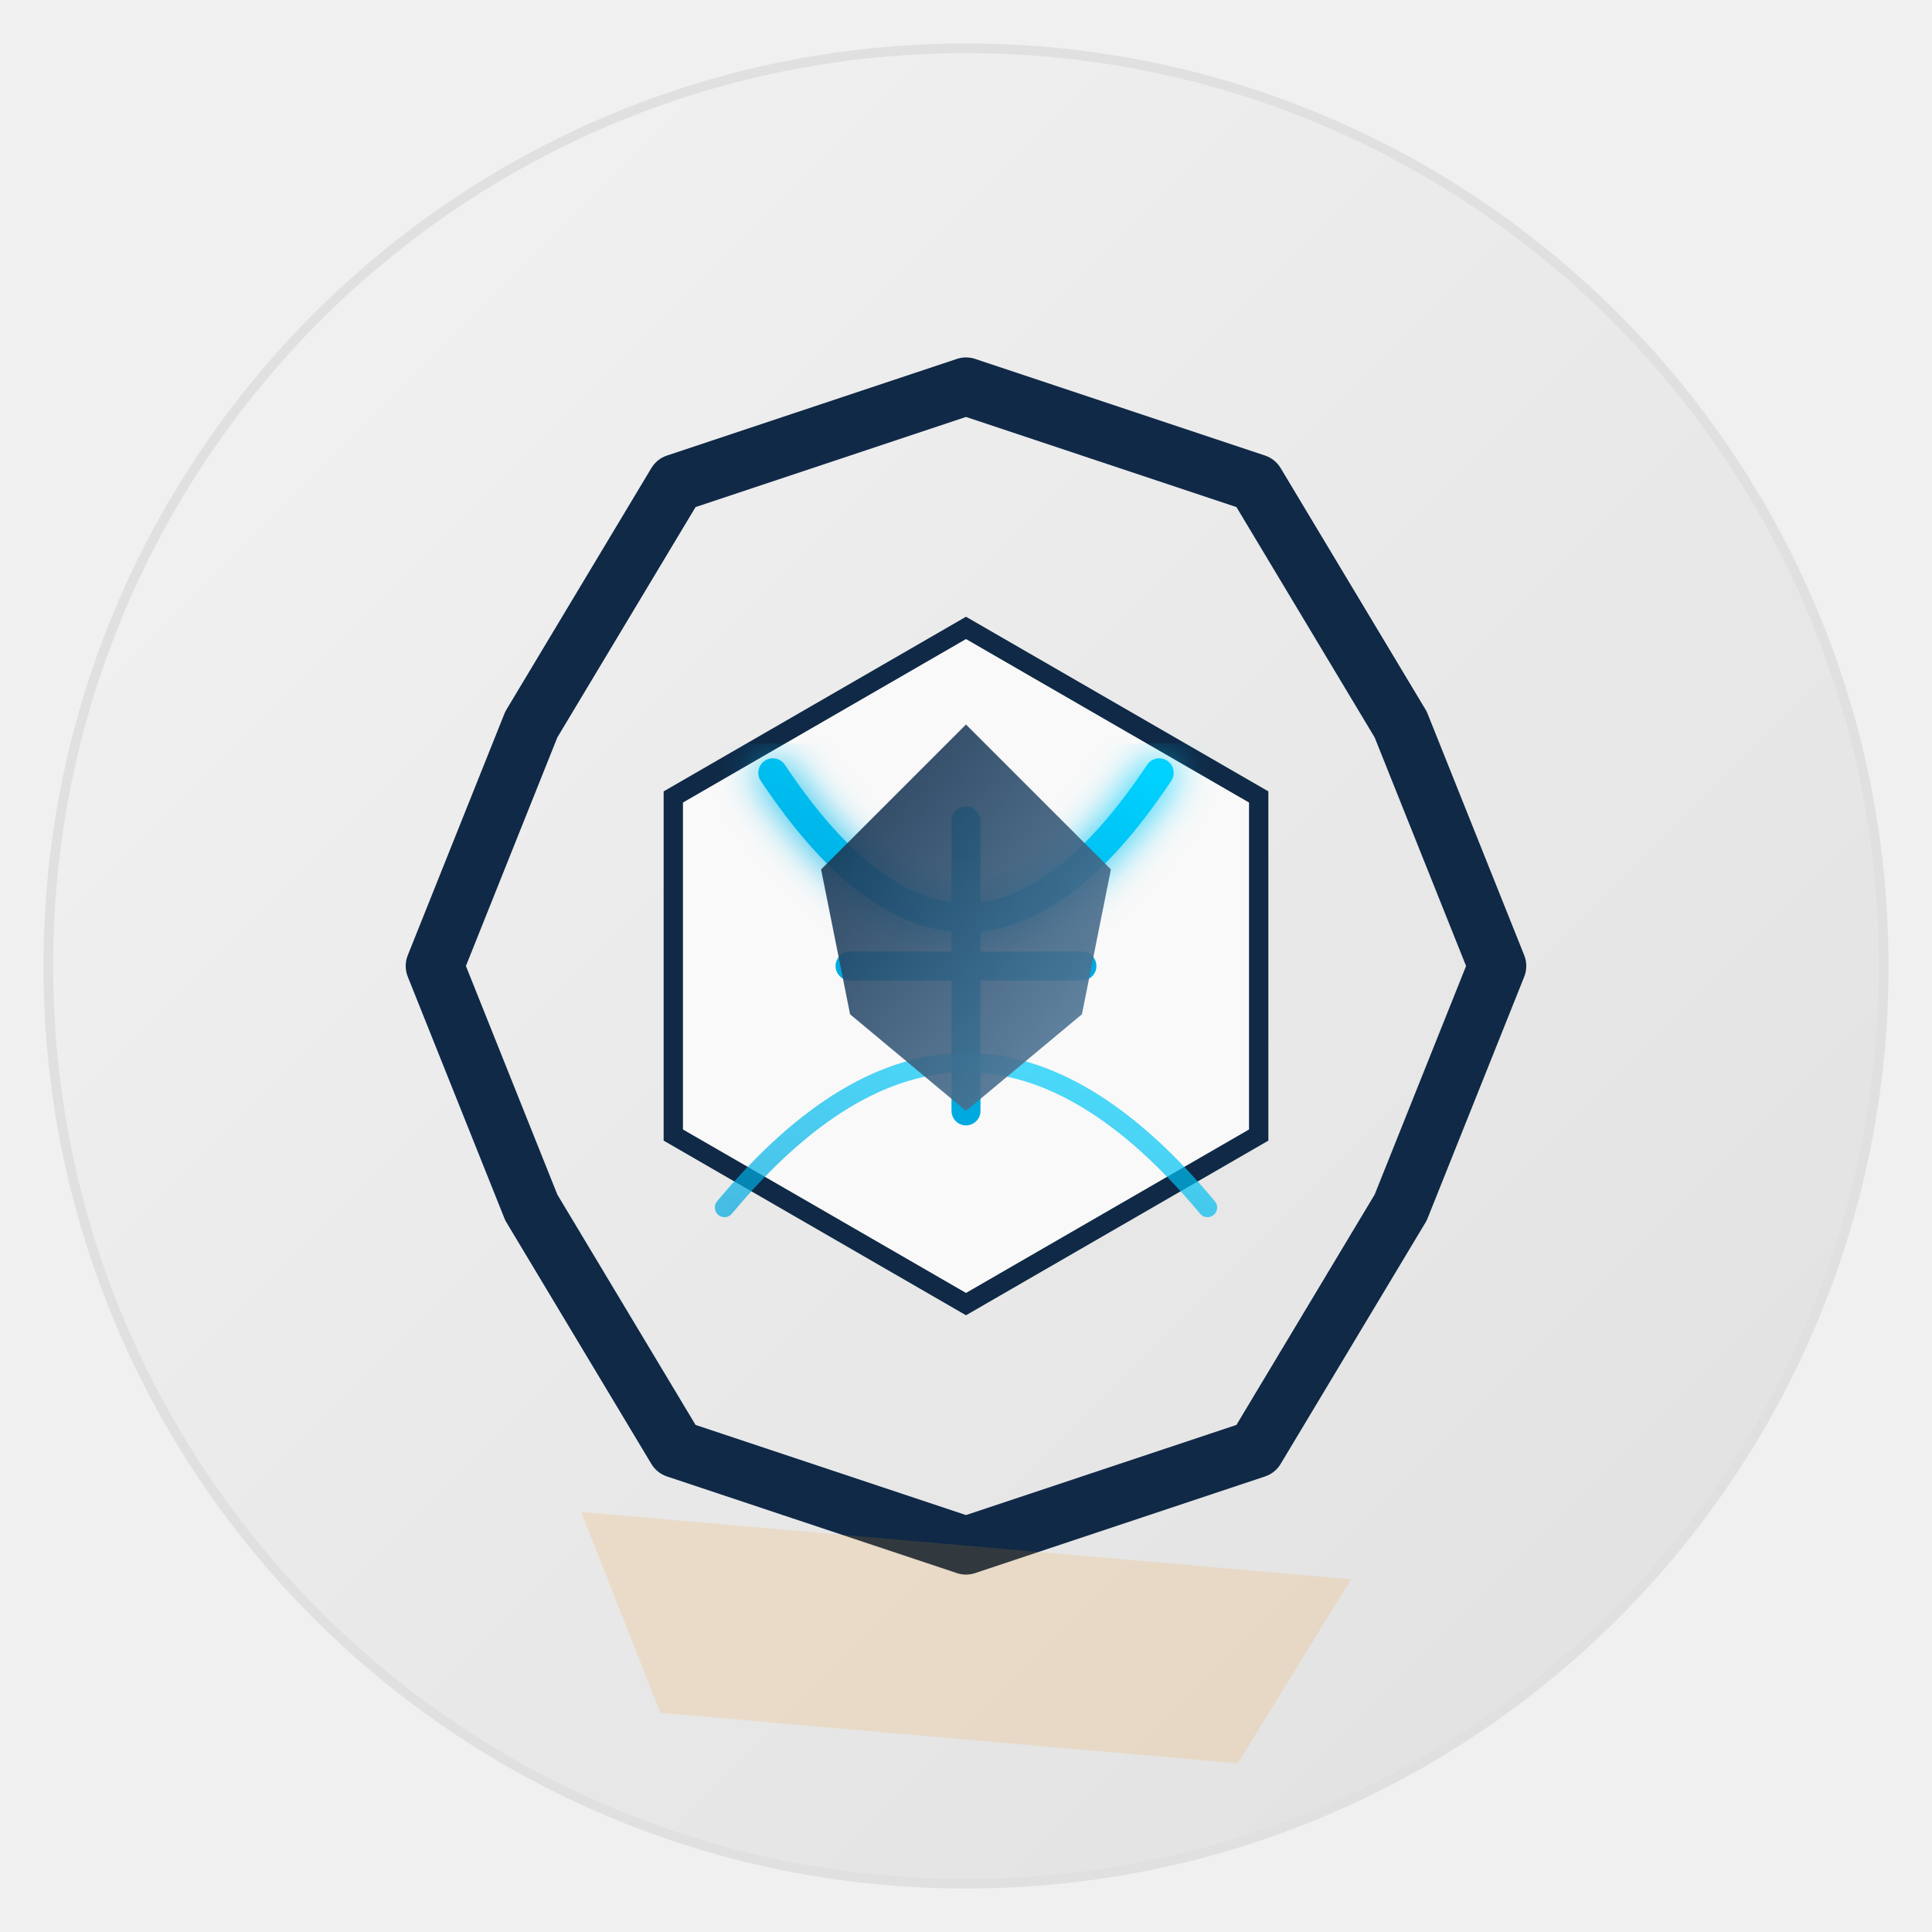
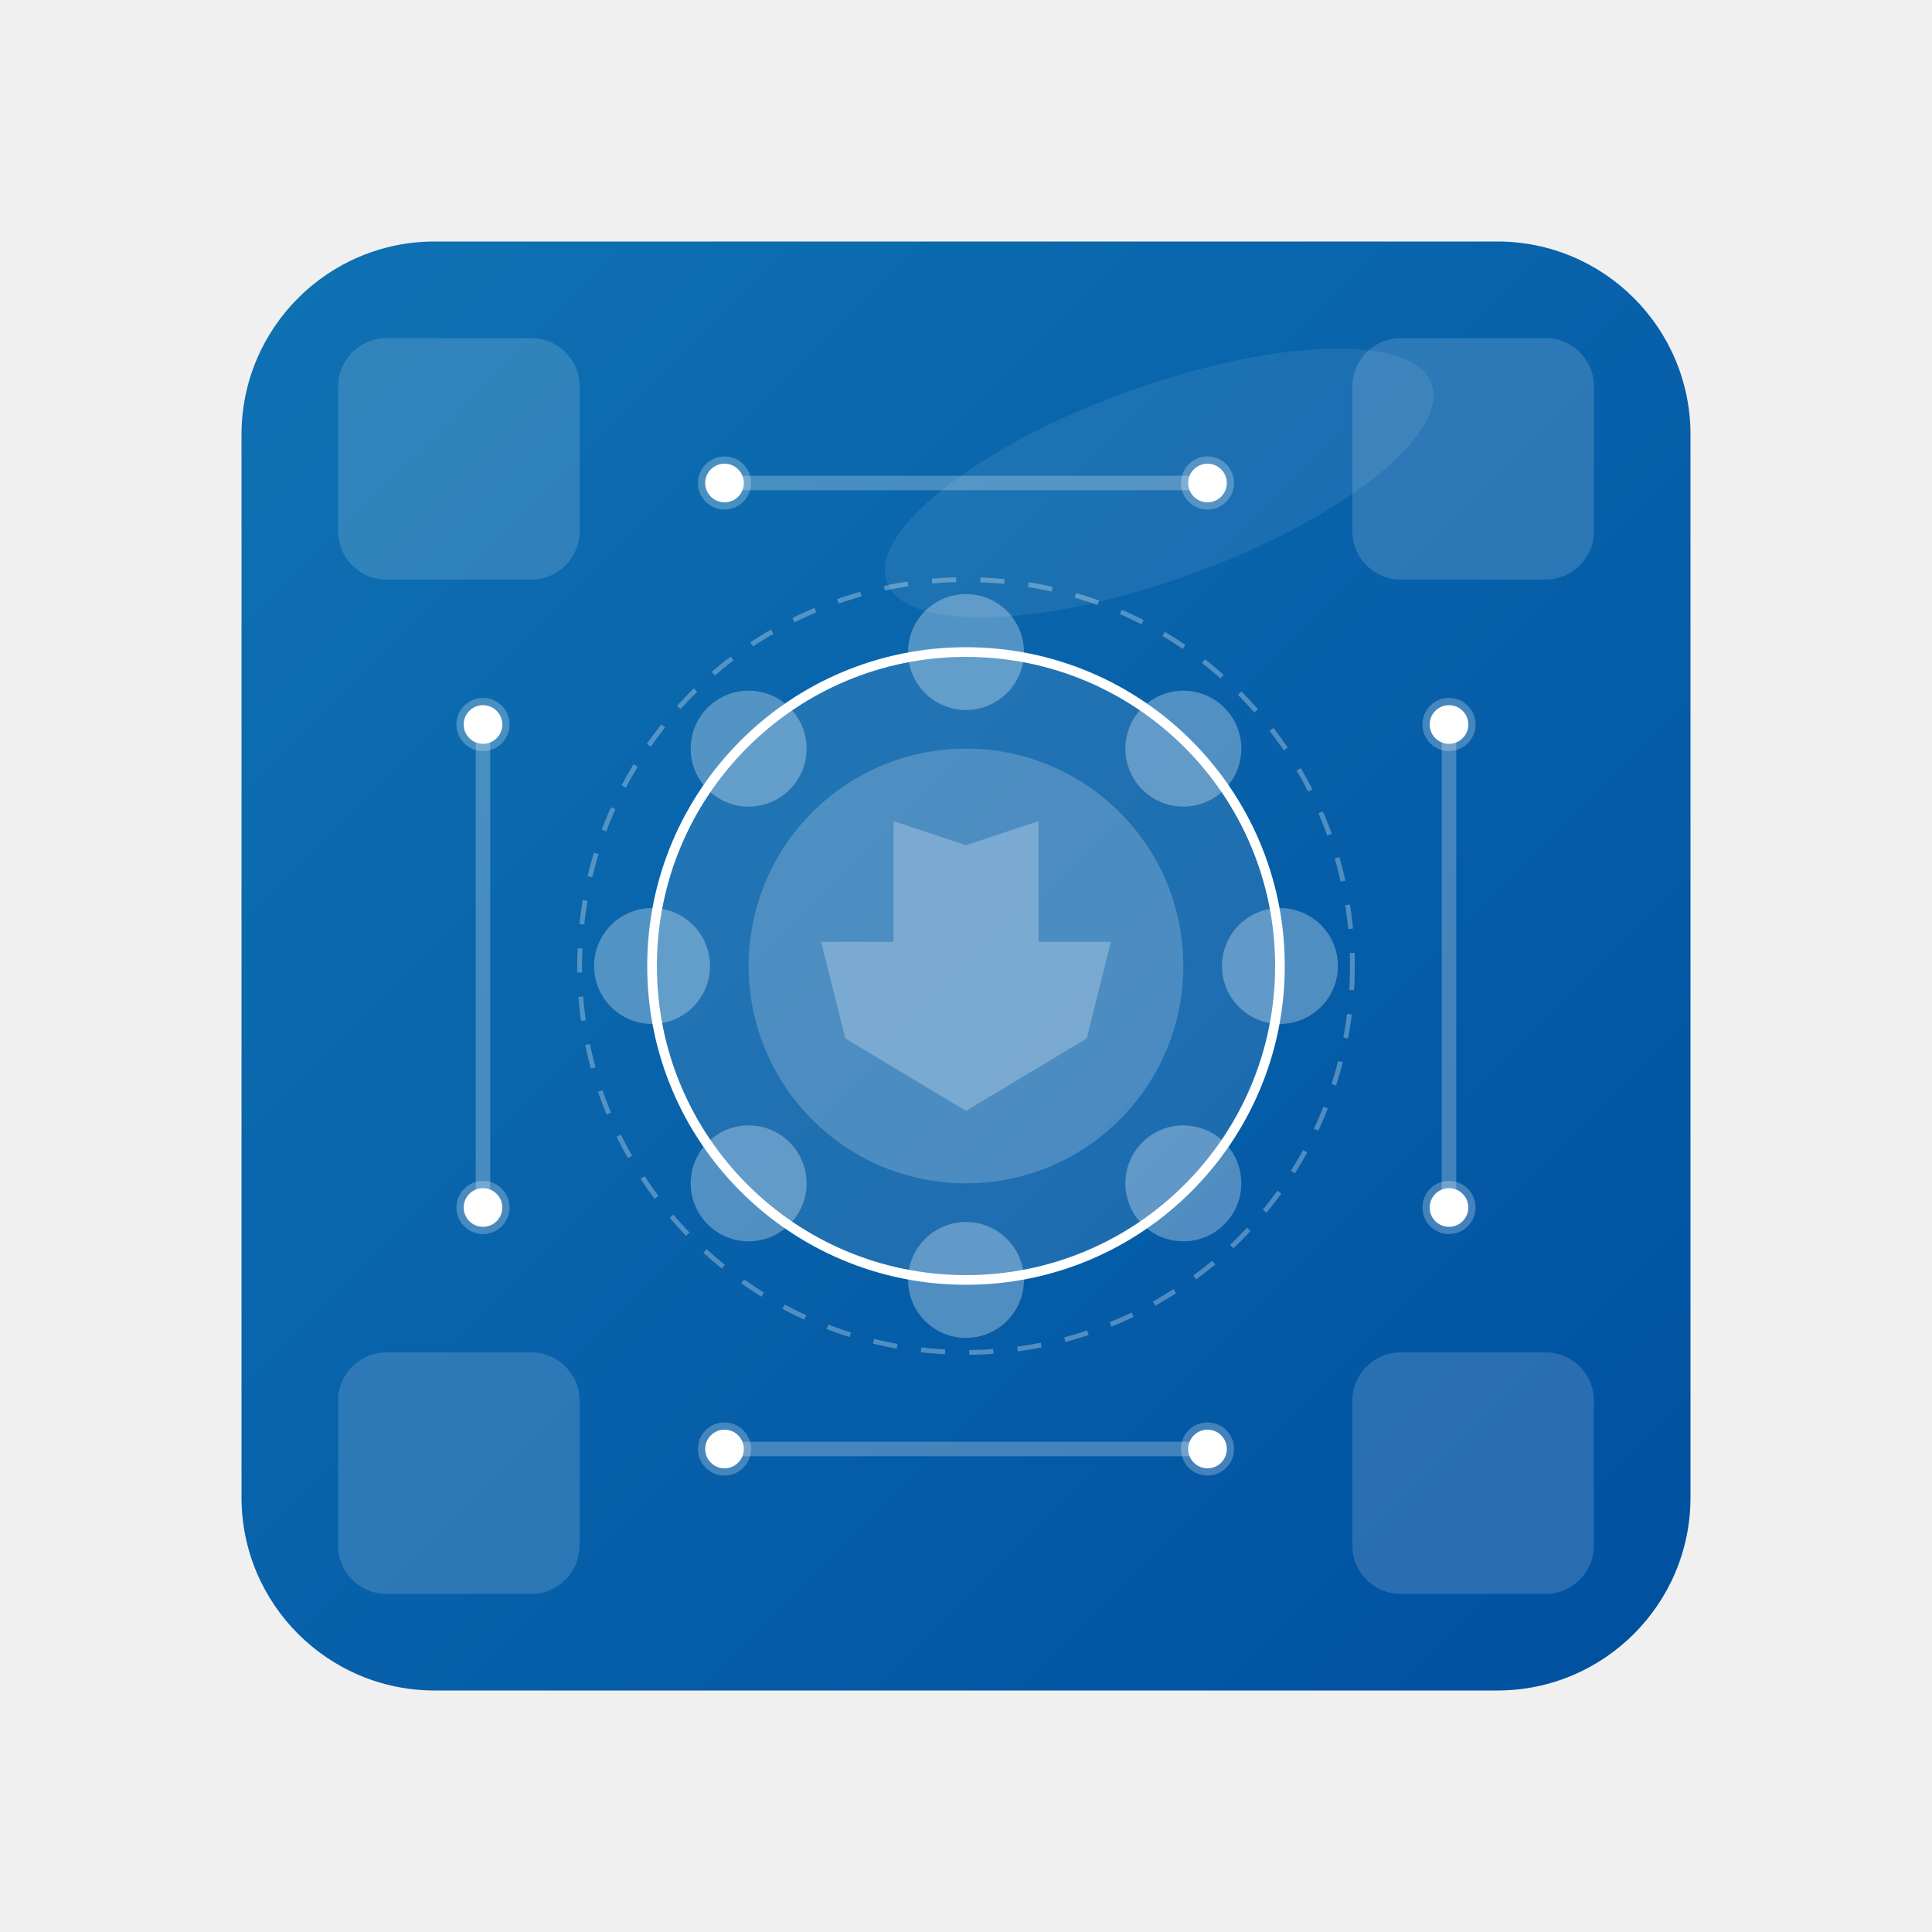
- <svg xmlns="http://www.w3.org/2000/svg" viewBox="0 0 200 200" width="200" height="200">
+ <svg xmlns="http://www.w3.org/2000/svg" viewBox="0 0 400 400" id="sap-basis-logo">
  <defs>
-     <linearGradient id="bgGradient" x1="0%" y1="0%" x2="100%" y2="100%">
-       <stop offset="0%" style="stop-color:#f3f3f3;stop-opacity:1" />
-       <stop offset="100%" style="stop-color:#e0e0e0;stop-opacity:1" />
+     <linearGradient id="baseGradient" x1="0%" y1="0%" x2="100%" y2="100%">
+       <stop offset="0%" style="stop-color:#0F72B3;stop-opacity:1" />
+       <stop offset="100%" style="stop-color:#0050A0;stop-opacity:1" />
    </linearGradient>
    <linearGradient id="techGradient" x1="0%" y1="0%" x2="100%" y2="100%">
-       <stop offset="0%" style="stop-color:#0f2946;stop-opacity:1" />
-       <stop offset="100%" style="stop-color:#5c85a6;stop-opacity:1" />
+       <stop offset="0%" style="stop-color:#E8F4F8;stop-opacity:1" />
+       <stop offset="100%" style="stop-color:#B8D9E8;stop-opacity:1" />
    </linearGradient>
-     <linearGradient id="accentGradient" x1="0%" y1="100%" x2="100%" y2="0%">
-       <stop offset="0%" style="stop-color:#00a9e0;stop-opacity:1" />
-       <stop offset="100%" style="stop-color:#00d2ff;stop-opacity:1" />
-     </linearGradient>
-     <filter id="glow" x="-20%" y="-20%" width="140%" height="140%">
-       <feGaussianBlur stdDeviation="2" result="blur" />
-       <feComposite in="SourceGraphic" in2="blur" operator="over" />
-     </filter>
  </defs>
-   <circle cx="100" cy="100" r="95" fill="url(#bgGradient)" stroke="#e0e0e0" stroke-width="1" />
-   <g id="central-symbol" transform="translate(100, 100)">
-     <path d="M0,-60 L30,-50 L45,-25 L55,0 L45,25 L30,50 L0,60 L-30,50 L-45,25 L-55,0 L-45,-25 L-30,-50 Z" fill="none" stroke="#0f2946" stroke-width="6" stroke-linejoin="round" />
-     <polygon points="0,-35 30.3,-17.5 30.3,17.5 0,35 -30.3,17.5 -30.3,-17.5" fill="#f9f9f9" stroke="#0f2946" stroke-width="2" />
-     <path d="M0,-15 L0,15 M-12,0 L12,0" stroke="#00a9e0" stroke-width="3" stroke-linecap="round" />
-     <path d="M-20,-20 Q0,10 20,-20" fill="none" stroke="url(#accentGradient)" stroke-width="3" stroke-linecap="round" filter="url(#glow)" />
-     <path d="M-25,25 Q0,-5 25,25" fill="none" stroke="url(#accentGradient)" stroke-width="2" stroke-linecap="round" opacity="0.7" />
-     <path d="M0,-25 L15,-10 L12,5 L0,15 L-12,5 L-15,-10 Z" fill="url(#techGradient)" opacity="0.9" />
+   <g id="sap-base">
+     <rect x="50" y="50" width="300" height="300" rx="40" ry="40" fill="url(#baseGradient)" />
  </g>
-   <path d="M60,160 L140,160 L130,180 L70,180 Z" fill="#f29111" opacity="0.15" transform="rotate(5, 100, 160)" />
+   <g id="corner-accent">
+     <rect x="70" y="70" width="50" height="50" rx="10" ry="10" fill="#FFFFFF" fill-opacity="0.15" />
+     <rect x="280" y="70" width="50" height="50" rx="10" ry="10" fill="#FFFFFF" fill-opacity="0.15" />
+     <rect x="70" y="280" width="50" height="50" rx="10" ry="10" fill="#FFFFFF" fill-opacity="0.15" />
+     <rect x="280" y="280" width="50" height="50" rx="10" ry="10" fill="#FFFFFF" fill-opacity="0.15" />
+   </g>
+   <g id="central-gear" transform="translate(200, 200)">
+     <circle cx="0" cy="0" r="65" fill="#FFFFFF" fill-opacity="0.1" stroke="#FFFFFF" stroke-width="2" />
+     <circle cx="0" cy="0" r="45" fill="#FFFFFF" fill-opacity="0.2" />
+     <g id="gear-teeth">
+       <circle cx="0" cy="-65" r="12" fill="#FFFFFF" fill-opacity="0.3" />
+       <circle cx="0" cy="65" r="12" fill="#FFFFFF" fill-opacity="0.3" />
+       <circle cx="-65" cy="0" r="12" fill="#FFFFFF" fill-opacity="0.3" />
+       <circle cx="65" cy="0" r="12" fill="#FFFFFF" fill-opacity="0.3" />
+       <circle cx="-45" cy="-45" r="12" fill="#FFFFFF" fill-opacity="0.3" />
+       <circle cx="45" cy="-45" r="12" fill="#FFFFFF" fill-opacity="0.3" />
+       <circle cx="-45" cy="45" r="12" fill="#FFFFFF" fill-opacity="0.3" />
+       <circle cx="45" cy="45" r="12" fill="#FFFFFF" fill-opacity="0.3" />
+     </g>
+     <path d="M 0,-25 L 15,-30 L 15,-5 L 30,-5 L 25,15 L 0,30 L -25,15 L -30,-5 L -15,-5 L -15,-30 Z" fill="#FFFFFF" fill-opacity="0.25" />
+   </g>
+   <g id="infrastructure-lines" stroke="#FFFFFF" stroke-opacity="0.25" stroke-width="3" fill="none">
+     <line x1="100" y1="150" x2="100" y2="250" />
+     <line x1="300" y1="150" x2="300" y2="250" />
+     <line x1="150" y1="100" x2="250" y2="100" />
+     <line x1="150" y1="300" x2="250" y2="300" />
+     <circle cx="100" cy="150" r="4" fill="#FFFFFF" />
+     <circle cx="300" cy="150" r="4" fill="#FFFFFF" />
+     <circle cx="150" cy="100" r="4" fill="#FFFFFF" />
+     <circle cx="250" cy="100" r="4" fill="#FFFFFF" />
+     <circle cx="100" cy="250" r="4" fill="#FFFFFF" />
+     <circle cx="300" cy="250" r="4" fill="#FFFFFF" />
+     <circle cx="150" cy="300" r="4" fill="#FFFFFF" />
+     <circle cx="250" cy="300" r="4" fill="#FFFFFF" />
+   </g>
+   <circle cx="200" cy="200" r="80" fill="none" stroke="#FFFFFF" stroke-width="1" stroke-opacity="0.3" stroke-dasharray="5,5" />
+   <ellipse cx="240" cy="100" rx="60" ry="20" fill="#FFFFFF" fill-opacity="0.08" transform="rotate(-20 240 100)" />
</svg>
